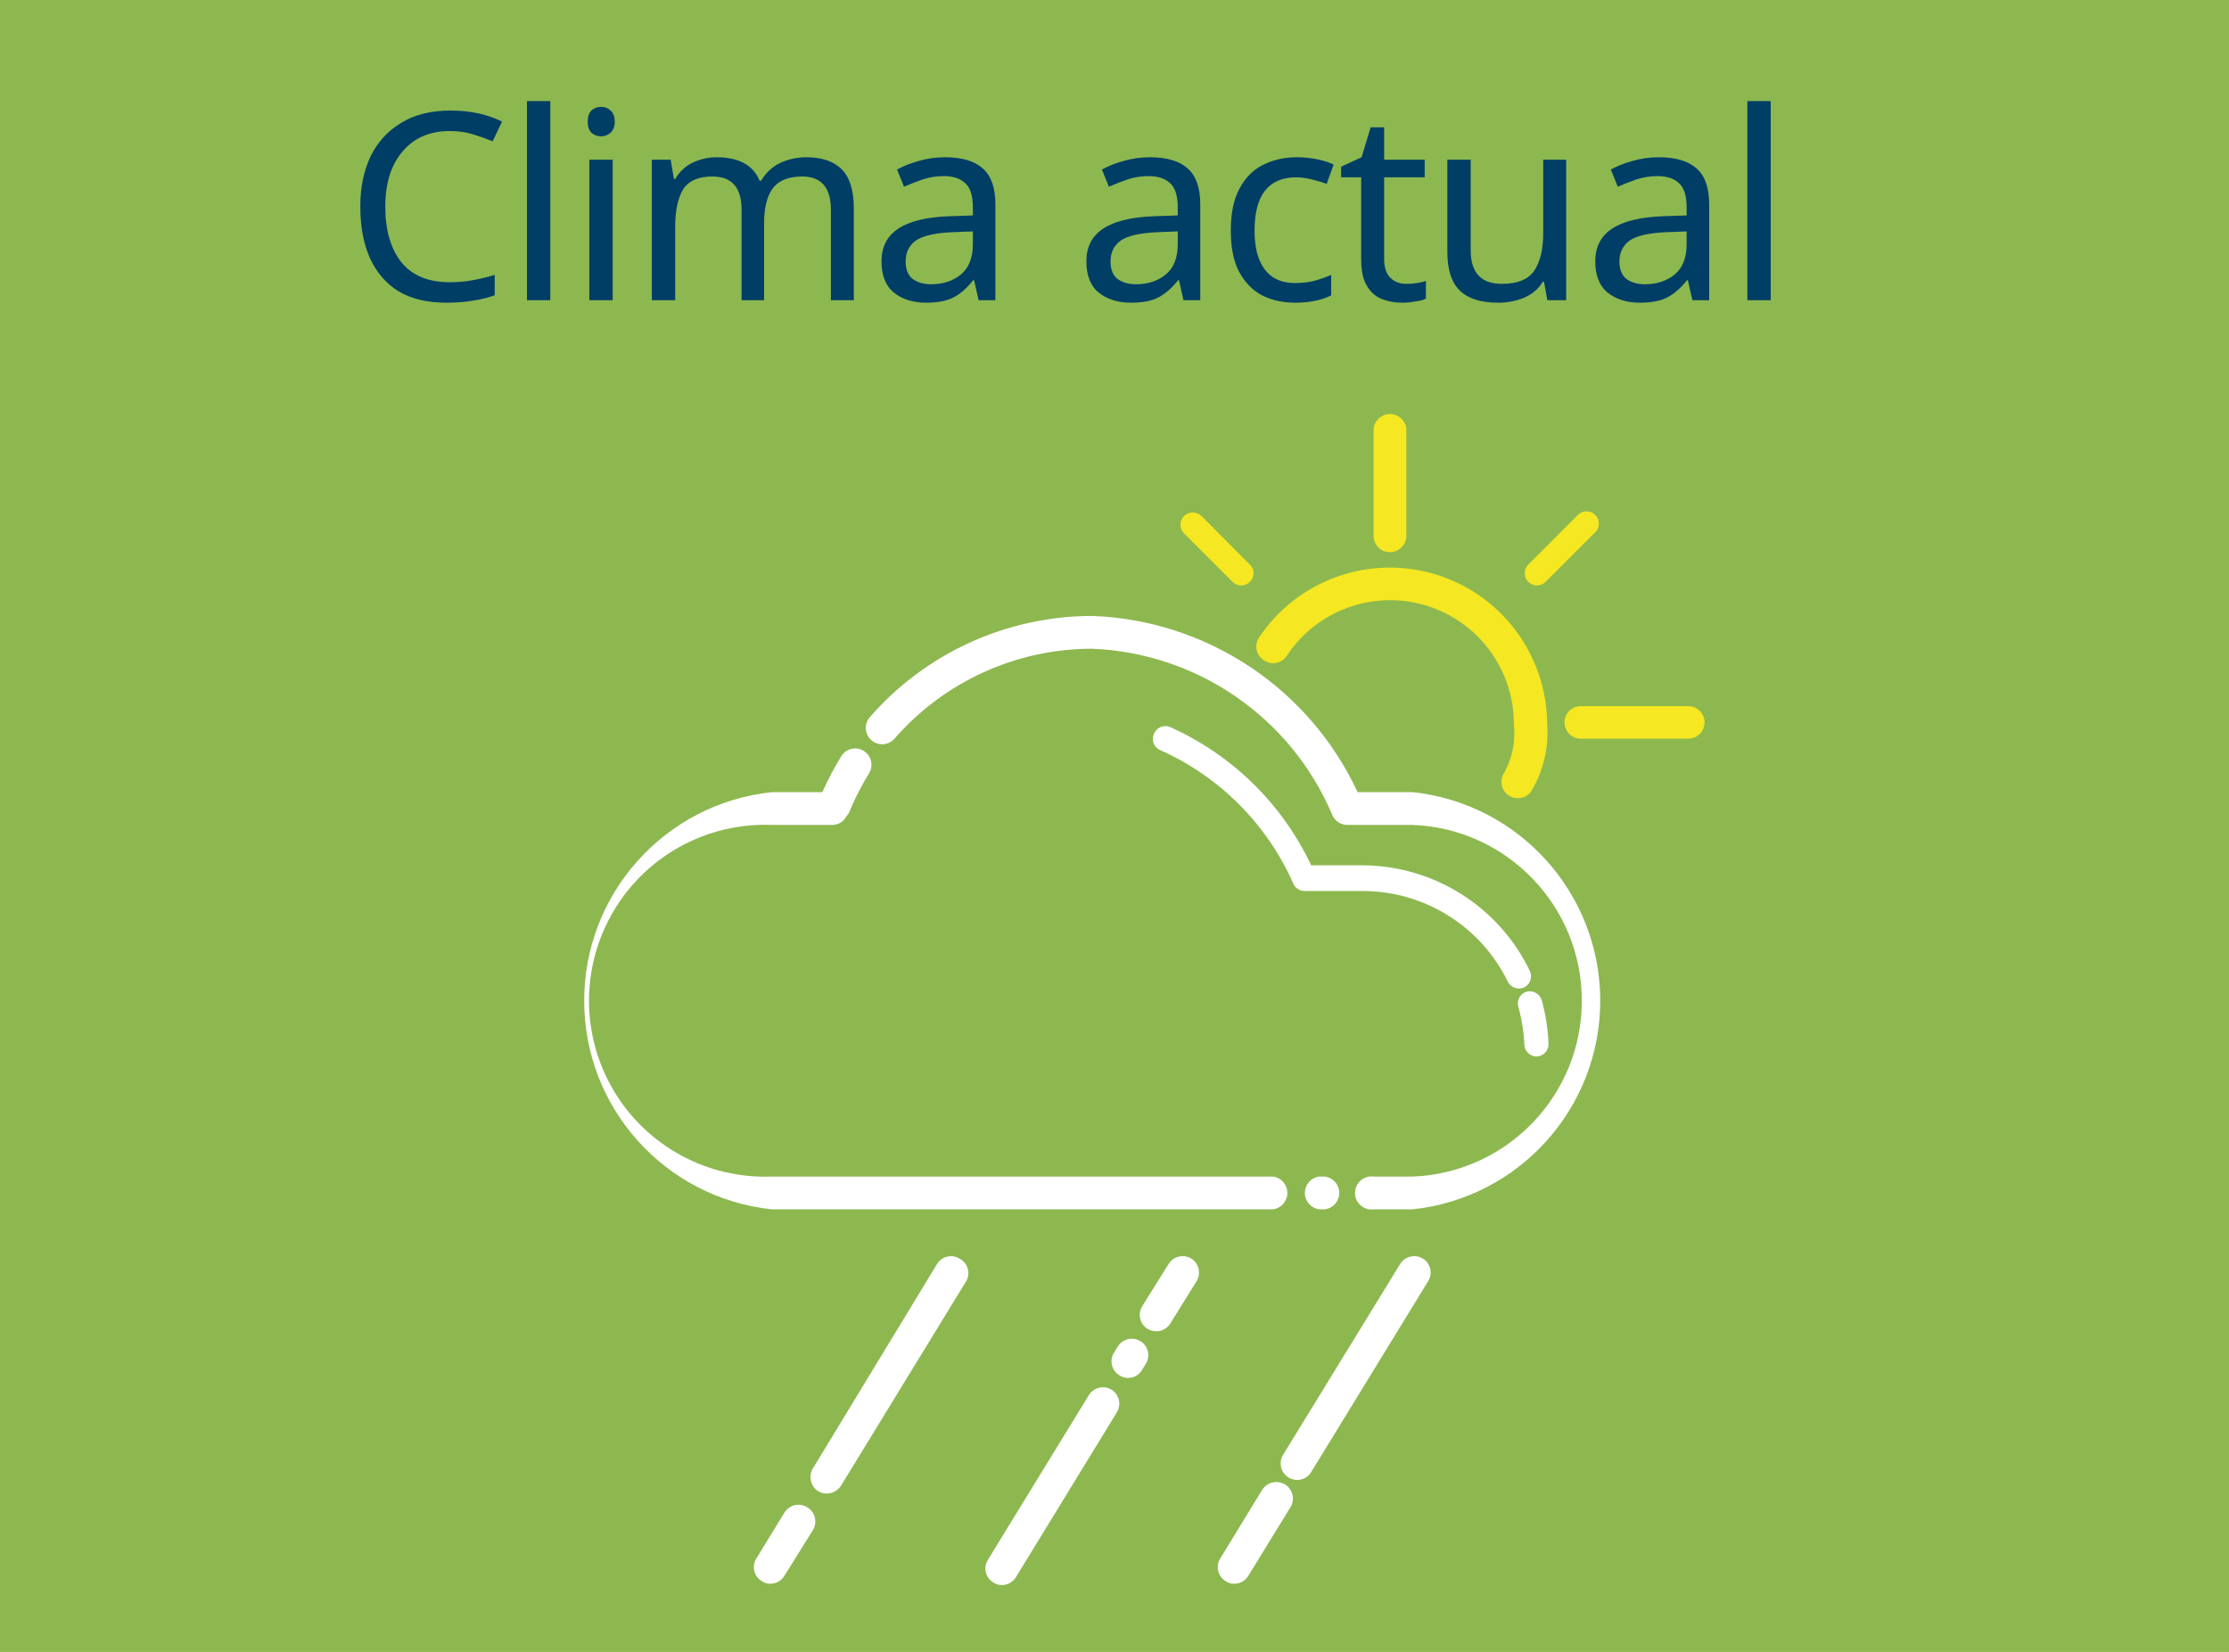
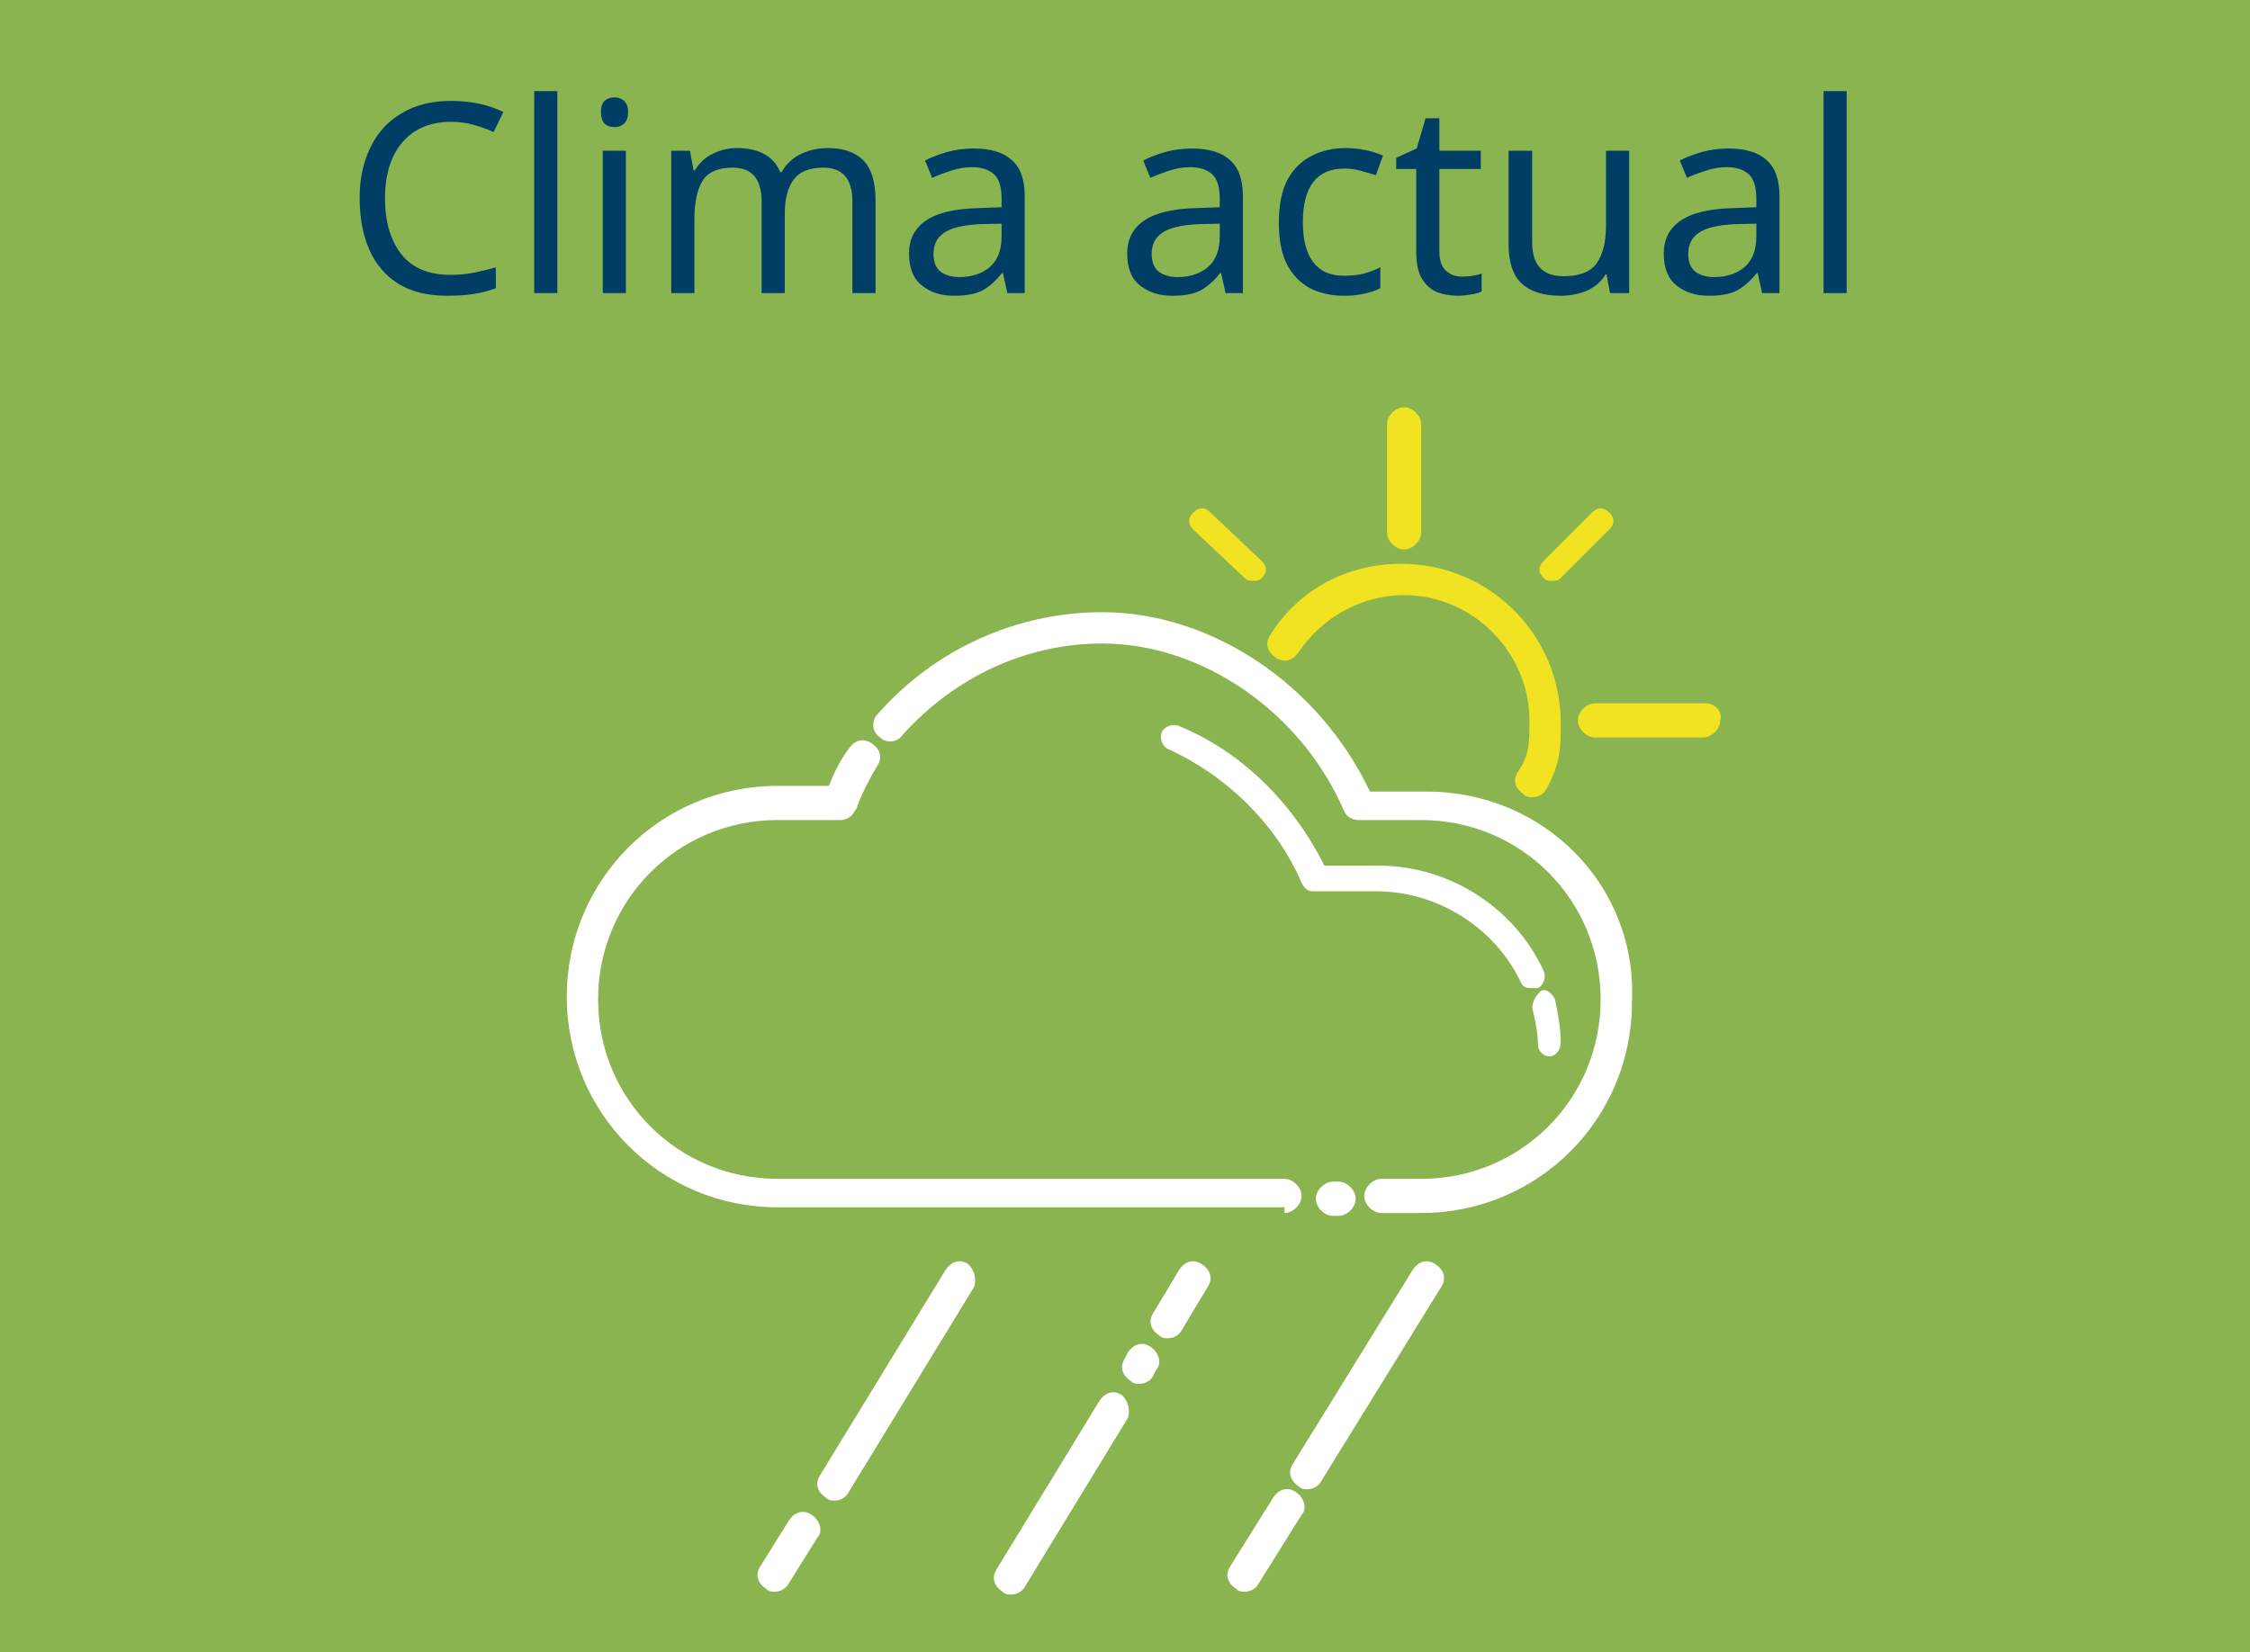
- <svg xmlns="http://www.w3.org/2000/svg" viewBox="0 0 85 63">
-   <defs>
-     <style>.cls-1{fill:#8db850;}.cls-2{font-size:10px;fill:#003e66;font-family:GothamRounded-Book, Gotham Rounded;letter-spacing:-0.02em;}.cls-3{fill:#fff;}.cls-4{fill:#f5e721;}</style>
-   </defs>
-   <g id="Menu">
-     <rect class="cls-1" width="85" height="63" />
-     <text class="cls-2" transform="translate(13.13 11.45)">Clima actual</text>
-     <g id="_5" data-name="5">
-       <path class="cls-3" d="M48.54,46.12a.63.63,0,0,0,0-1.25H29.43a6.71,6.71,0,1,1,0-13.41h2.31a.6.6,0,0,0,.53-.32.57.57,0,0,0,.12-.18,10.17,10.17,0,0,1,.75-1.47.62.62,0,0,0-1.06-.65,11.92,11.92,0,0,0-.72,1.37H29.43a8,8,0,0,0,0,15.91Z" />
-       <path class="cls-3" d="M50.31,44.87a.63.63,0,0,0,0,1.25h.21a.63.63,0,0,0,0-1.25Z" />
-       <path class="cls-3" d="M53.87,30.21h-2.1a11.63,11.63,0,0,0-10.12-6.72,11.26,11.26,0,0,0-8.48,3.86.62.62,0,0,0,.94.82,10,10,0,0,1,7.54-3.43,10.4,10.4,0,0,1,9.16,6.35.62.62,0,0,0,.57.37h2.49a6.71,6.71,0,0,1,0,13.41H52.38a.63.63,0,1,0,0,1.25h1.49a8,8,0,0,0,0-15.91Z" />
-       <path class="cls-3" d="M52,33H50a10.85,10.85,0,0,0-5.42-5.29A.47.47,0,0,0,44,28a.46.46,0,0,0,.25.61,10,10,0,0,1,5.07,5.09.46.46,0,0,0,.42.28H52a6.16,6.16,0,0,1,5.5,3.46.48.48,0,0,0,.62.22.48.48,0,0,0,.22-.63A7.12,7.12,0,0,0,52,33Z" />
-       <path class="cls-3" d="M57.9,38.4a6.36,6.36,0,0,1,.23,1.44.47.47,0,0,0,.47.45h0a.47.47,0,0,0,.45-.49,7.18,7.18,0,0,0-.26-1.66.48.48,0,0,0-.58-.32A.47.47,0,0,0,57.9,38.4Z" />
-       <path class="cls-4" d="M48.21,25.19a.62.62,0,0,0,.86-.18,4.72,4.72,0,0,1,8.66,2.6,3.14,3.14,0,0,1-.39,1.9.62.62,0,0,0,.23.85.6.6,0,0,0,.31.08.61.61,0,0,0,.54-.31A4.37,4.37,0,0,0,59,27.61,6,6,0,0,0,48,24.33.62.62,0,0,0,48.21,25.19Z" />
-       <path class="cls-4" d="M53,21.06a.63.63,0,0,0,.63-.62v-4.1a.63.63,0,0,0-1.25,0v4.1A.62.62,0,0,0,53,21.06Z" />
-       <path class="cls-4" d="M64.38,26.93h-4.1a.62.62,0,1,0,0,1.24h4.1a.62.62,0,1,0,0-1.24Z" />
-       <path class="cls-4" d="M47,22.19a.46.46,0,0,0,.66,0,.45.45,0,0,0,0-.66l-1.84-1.85a.48.48,0,0,0-.67,0,.47.47,0,0,0,0,.66Z" />
-       <path class="cls-4" d="M58.61,22.33a.47.47,0,0,0,.33-.14l1.85-1.85a.47.47,0,1,0-.66-.66l-1.85,1.85a.47.47,0,0,0,.33.8Z" />
-       <path class="cls-3" d="M30.78,57.48a.63.63,0,0,0-.87.21l-1.07,1.75a.62.62,0,0,0,.21.86.56.56,0,0,0,.33.1.63.63,0,0,0,.53-.3L31,58.35A.63.63,0,0,0,30.78,57.48Z" />
-       <path class="cls-3" d="M36.59,48a.62.62,0,0,0-.86.21L31,56a.64.64,0,0,0,.2.87.68.68,0,0,0,.33.09.65.65,0,0,0,.54-.3l4.75-7.76A.62.62,0,0,0,36.59,48Z" />
-       <path class="cls-3" d="M42.39,53a.63.63,0,0,0-.87.21l-3.85,6.28a.62.62,0,0,0,.21.86.56.56,0,0,0,.33.1.63.63,0,0,0,.53-.3l3.85-6.29A.63.63,0,0,0,42.39,53Z" />
-       <path class="cls-3" d="M43.49,51.15a.63.63,0,0,0-.87.21l-.14.23a.62.62,0,0,0,.21.86.58.58,0,0,0,.33.1.62.62,0,0,0,.53-.3L43.7,52A.62.62,0,0,0,43.49,51.15Z" />
-       <path class="cls-3" d="M45.43,48a.63.63,0,0,0-.87.21l-1,1.6a.63.63,0,0,0,.2.87.68.68,0,0,0,.33.09.62.62,0,0,0,.54-.3l1-1.61A.63.63,0,0,0,45.43,48Z" />
-       <path class="cls-3" d="M49,56.61a.64.64,0,0,0-.87.21l-1.6,2.62a.62.62,0,0,0,.21.86.56.56,0,0,0,.33.1.62.62,0,0,0,.53-.3l1.61-2.62A.63.63,0,0,0,49,56.61Z" />
-       <path class="cls-3" d="M54.26,48a.63.63,0,0,0-.87.21l-4.46,7.27a.63.63,0,0,0,.21.87.66.66,0,0,0,.33.09.62.62,0,0,0,.53-.3l4.46-7.28A.62.62,0,0,0,54.26,48Z" />
+ <svg xmlns="http://www.w3.org/2000/svg" version="1.1" id="Capa_1" x="0px" y="0px" viewBox="0 0 79 58" style="enable-background:new 0 0 79 58;" xml:space="preserve">
+   <style type="text/css">
+ 	.st0{fill:#89B450;}
+ 	.st1{fill:#F1E321;}
+ 	.st2{fill:#FFFFFF;}
+ 	.st3{fill:none;}
+ 	.st4{fill:#003E66;}
+ 	.st5{font-family:'GothamRounded-Book';}
+ 	.st6{font-size:9.328px;}
+ 	.st7{clip-path:url(#SVGID_2_);fill:#FFFFFF;}
+ 	.st8{clip-path:url(#SVGID_2_);fill:#6A2F83;}
+ 	.st9{clip-path:url(#SVGID_2_);fill:#E01D26;}
+ 	.st10{clip-path:url(#SVGID_2_);fill:#E05D16;}
+ 	.st11{clip-path:url(#SVGID_2_);fill:#E7DE00;}
+ 	.st12{clip-path:url(#SVGID_2_);fill:#00963E;}
+ 	.st13{clip-path:url(#SVGID_2_);fill:#00A2D8;}
+ 	.st14{clip-path:url(#SVGID_4_);fill:#FFFFFF;}
+ 	.st15{clip-path:url(#SVGID_4_);fill:#6A2F83;}
+ 	.st16{clip-path:url(#SVGID_4_);fill:#E01D26;}
+ 	.st17{clip-path:url(#SVGID_4_);fill:#E05D16;}
+ 	.st18{clip-path:url(#SVGID_4_);fill:#E7DE00;}
+ 	.st19{clip-path:url(#SVGID_4_);fill:#00963E;}
+ 	.st20{clip-path:url(#SVGID_4_);fill:#00A2D8;}
+ </style>
+   <g>
+     <rect x="-0.2" y="-0.4" class="st0" width="79.3" height="58.8" />
+     <g>
+       <rect x="32.2" y="-28.7" transform="matrix(4.591192e-03 -1 1 4.591192e-03 28.3637 50.4053)" class="st3" width="14.7" height="79.3" />
+       <text transform="matrix(1 0 0 1 12.0653 10.2934)" class="st4 st5 st6">Clima actual</text>
+     </g>
+     <g id="_x35__19_">
+       <g>
+         <path class="st2" d="M45.1,42.6c0.3,0,0.6-0.3,0.6-0.6c0-0.3-0.3-0.6-0.6-0.6H27.3c-3.5,0-6.3-2.8-6.3-6.3c0-3.5,2.8-6.3,6.3-6.3     h2.2c0.2,0,0.4-0.1,0.5-0.3c0,0,0.1-0.1,0.1-0.2c0.2-0.5,0.4-0.9,0.7-1.4c0.2-0.3,0.1-0.6-0.2-0.8c-0.3-0.2-0.6-0.1-0.8,0.2     c-0.3,0.4-0.5,0.8-0.7,1.3h-1.8c-4.1,0-7.4,3.3-7.4,7.4c0,4.1,3.3,7.4,7.4,7.4H45.1z" />
+         <path class="st2" d="M46.8,41.5c-0.3,0-0.6,0.3-0.6,0.6c0,0.3,0.3,0.6,0.6,0.6h0.2c0.3,0,0.6-0.3,0.6-0.6c0-0.3-0.3-0.6-0.6-0.6     H46.8z" />
+         <path class="st2" d="M50.1,27.8h-2c-1.8-3.8-5.6-6.3-9.4-6.3c-3,0-5.9,1.3-7.9,3.6c-0.2,0.2-0.2,0.6,0.1,0.8     c0.2,0.2,0.6,0.2,0.8-0.1c1.8-2,4.3-3.2,7-3.2c3.5,0,7,2.4,8.5,5.9c0.1,0.2,0.3,0.3,0.5,0.3c0,0,0,0,0,0c0,0,0,0,0,0h2.2     c3.5,0,6.3,2.8,6.3,6.3c0,3.5-2.8,6.3-6.3,6.3h-1.4c-0.3,0-0.6,0.3-0.6,0.6c0,0.3,0.3,0.6,0.6,0.6h1.4c4.1,0,7.4-3.3,7.4-7.4     C57.5,31.1,54.2,27.8,50.1,27.8z" />
+         <path class="st2" d="M48.4,30.4h-1.9c-1.1-2.2-2.9-4-5.1-4.9c-0.2-0.1-0.5,0-0.6,0.2c-0.1,0.2,0,0.5,0.2,0.6     c2,0.9,3.8,2.6,4.7,4.7c0.1,0.2,0.2,0.3,0.4,0.3c0,0,0,0,0.1,0c0,0,0,0,0.1,0h2c2.2,0,4.2,1.3,5.1,3.2c0.1,0.2,0.2,0.2,0.4,0.2     c0.1,0,0.1,0,0.2,0c0.2-0.1,0.3-0.4,0.2-0.6C53.2,31.9,50.9,30.4,48.4,30.4z" />
+         <path class="st2" d="M53.8,35.4c0.1,0.4,0.2,0.9,0.2,1.3c0,0.2,0.2,0.4,0.4,0.4c0,0,0,0,0,0c0.2,0,0.4-0.2,0.4-0.5     c0-0.5-0.1-1-0.2-1.5c-0.1-0.2-0.3-0.4-0.5-0.3C53.9,35,53.8,35.2,53.8,35.4z" />
+         <path class="st1" d="M44.8,23.1c0.3,0.2,0.6,0.1,0.8-0.2c0.8-1.2,2.2-2,3.7-2c2.4,0,4.4,2,4.4,4.4c0,0.8,0,1.2-0.4,1.8     c-0.2,0.3-0.1,0.6,0.2,0.8c0.1,0.1,0.2,0.1,0.3,0.1c0.2,0,0.4-0.1,0.5-0.3c0.5-0.9,0.5-1.5,0.5-2.3c0-3.1-2.5-5.6-5.6-5.6     c-1.9,0-3.6,0.9-4.6,2.5C44.4,22.6,44.5,22.9,44.8,23.1z" />
+         <path class="st1" d="M49.3,19.3c0.3,0,0.6-0.3,0.6-0.6v-3.8c0-0.3-0.3-0.6-0.6-0.6c-0.3,0-0.6,0.3-0.6,0.6v3.8     C48.7,19,49,19.3,49.3,19.3z" />
+         <path class="st1" d="M59.9,24.7H56c-0.3,0-0.6,0.3-0.6,0.6c0,0.3,0.3,0.6,0.6,0.6h3.8c0.3,0,0.6-0.3,0.6-0.6     C60.5,25,60.2,24.7,59.9,24.7z" />
+         <path class="st1" d="M43.7,20.3c0.1,0.1,0.2,0.1,0.3,0.1c0.1,0,0.2,0,0.3-0.1c0.2-0.2,0.2-0.4,0-0.6L42.5,18     c-0.2-0.2-0.4-0.2-0.6,0c-0.2,0.2-0.2,0.4,0,0.6L43.7,20.3z" />
+         <path class="st1" d="M54.5,20.4c0.1,0,0.2,0,0.3-0.1l1.7-1.7c0.2-0.2,0.2-0.4,0-0.6c-0.2-0.2-0.4-0.2-0.6,0l-1.7,1.7     c-0.2,0.2-0.2,0.4,0,0.6C54.3,20.4,54.4,20.4,54.5,20.4z" />
+         <path class="st2" d="M28.5,53.2c-0.3-0.2-0.6-0.1-0.8,0.2l-1,1.6c-0.2,0.3-0.1,0.6,0.2,0.8c0.1,0.1,0.2,0.1,0.3,0.1     c0.2,0,0.4-0.1,0.5-0.3l1-1.6C28.9,53.8,28.8,53.4,28.5,53.2z" />
+         <path class="st2" d="M34,44.4c-0.3-0.2-0.6-0.1-0.8,0.2l-4.4,7.2c-0.2,0.3-0.1,0.6,0.2,0.8c0.1,0.1,0.2,0.1,0.3,0.1     c0.2,0,0.4-0.1,0.5-0.3l4.4-7.2C34.3,44.9,34.2,44.6,34,44.4z" />
+         <path class="st2" d="M39.4,49c-0.3-0.2-0.6-0.1-0.8,0.2L35,55.1c-0.2,0.3-0.1,0.6,0.2,0.8c0.1,0.1,0.2,0.1,0.3,0.1     c0.2,0,0.4-0.1,0.5-0.3l3.6-5.9C39.7,49.5,39.6,49.2,39.4,49z" />
+         <path class="st2" d="M40.4,47.3c-0.3-0.2-0.6-0.1-0.8,0.2l-0.1,0.2c-0.2,0.3-0.1,0.6,0.2,0.8c0.1,0.1,0.2,0.1,0.3,0.1     c0.2,0,0.4-0.1,0.5-0.3l0.1-0.2C40.8,47.9,40.7,47.5,40.4,47.3z" />
+         <path class="st2" d="M42.2,44.4c-0.3-0.2-0.6-0.1-0.8,0.2l-0.9,1.5c-0.2,0.3-0.1,0.6,0.2,0.8c0.1,0.1,0.2,0.1,0.3,0.1     c0.2,0,0.4-0.1,0.5-0.3l0.9-1.5C42.6,44.9,42.5,44.6,42.2,44.4z" />
+         <path class="st2" d="M45.5,52.4c-0.3-0.2-0.6-0.1-0.8,0.2l-1.5,2.4c-0.2,0.3-0.1,0.6,0.2,0.8c0.1,0.1,0.2,0.1,0.3,0.1     c0.2,0,0.4-0.1,0.5-0.3l1.5-2.4C45.9,53,45.8,52.6,45.5,52.4z" />
+         <path class="st2" d="M50.4,44.4c-0.3-0.2-0.6-0.1-0.8,0.2l-4.2,6.8c-0.2,0.3-0.1,0.6,0.2,0.8c0.1,0.1,0.2,0.1,0.3,0.1     c0.2,0,0.4-0.1,0.5-0.3l4.2-6.8C50.8,44.9,50.7,44.6,50.4,44.4z" />
+       </g>
    </g>
  </g>
</svg>
